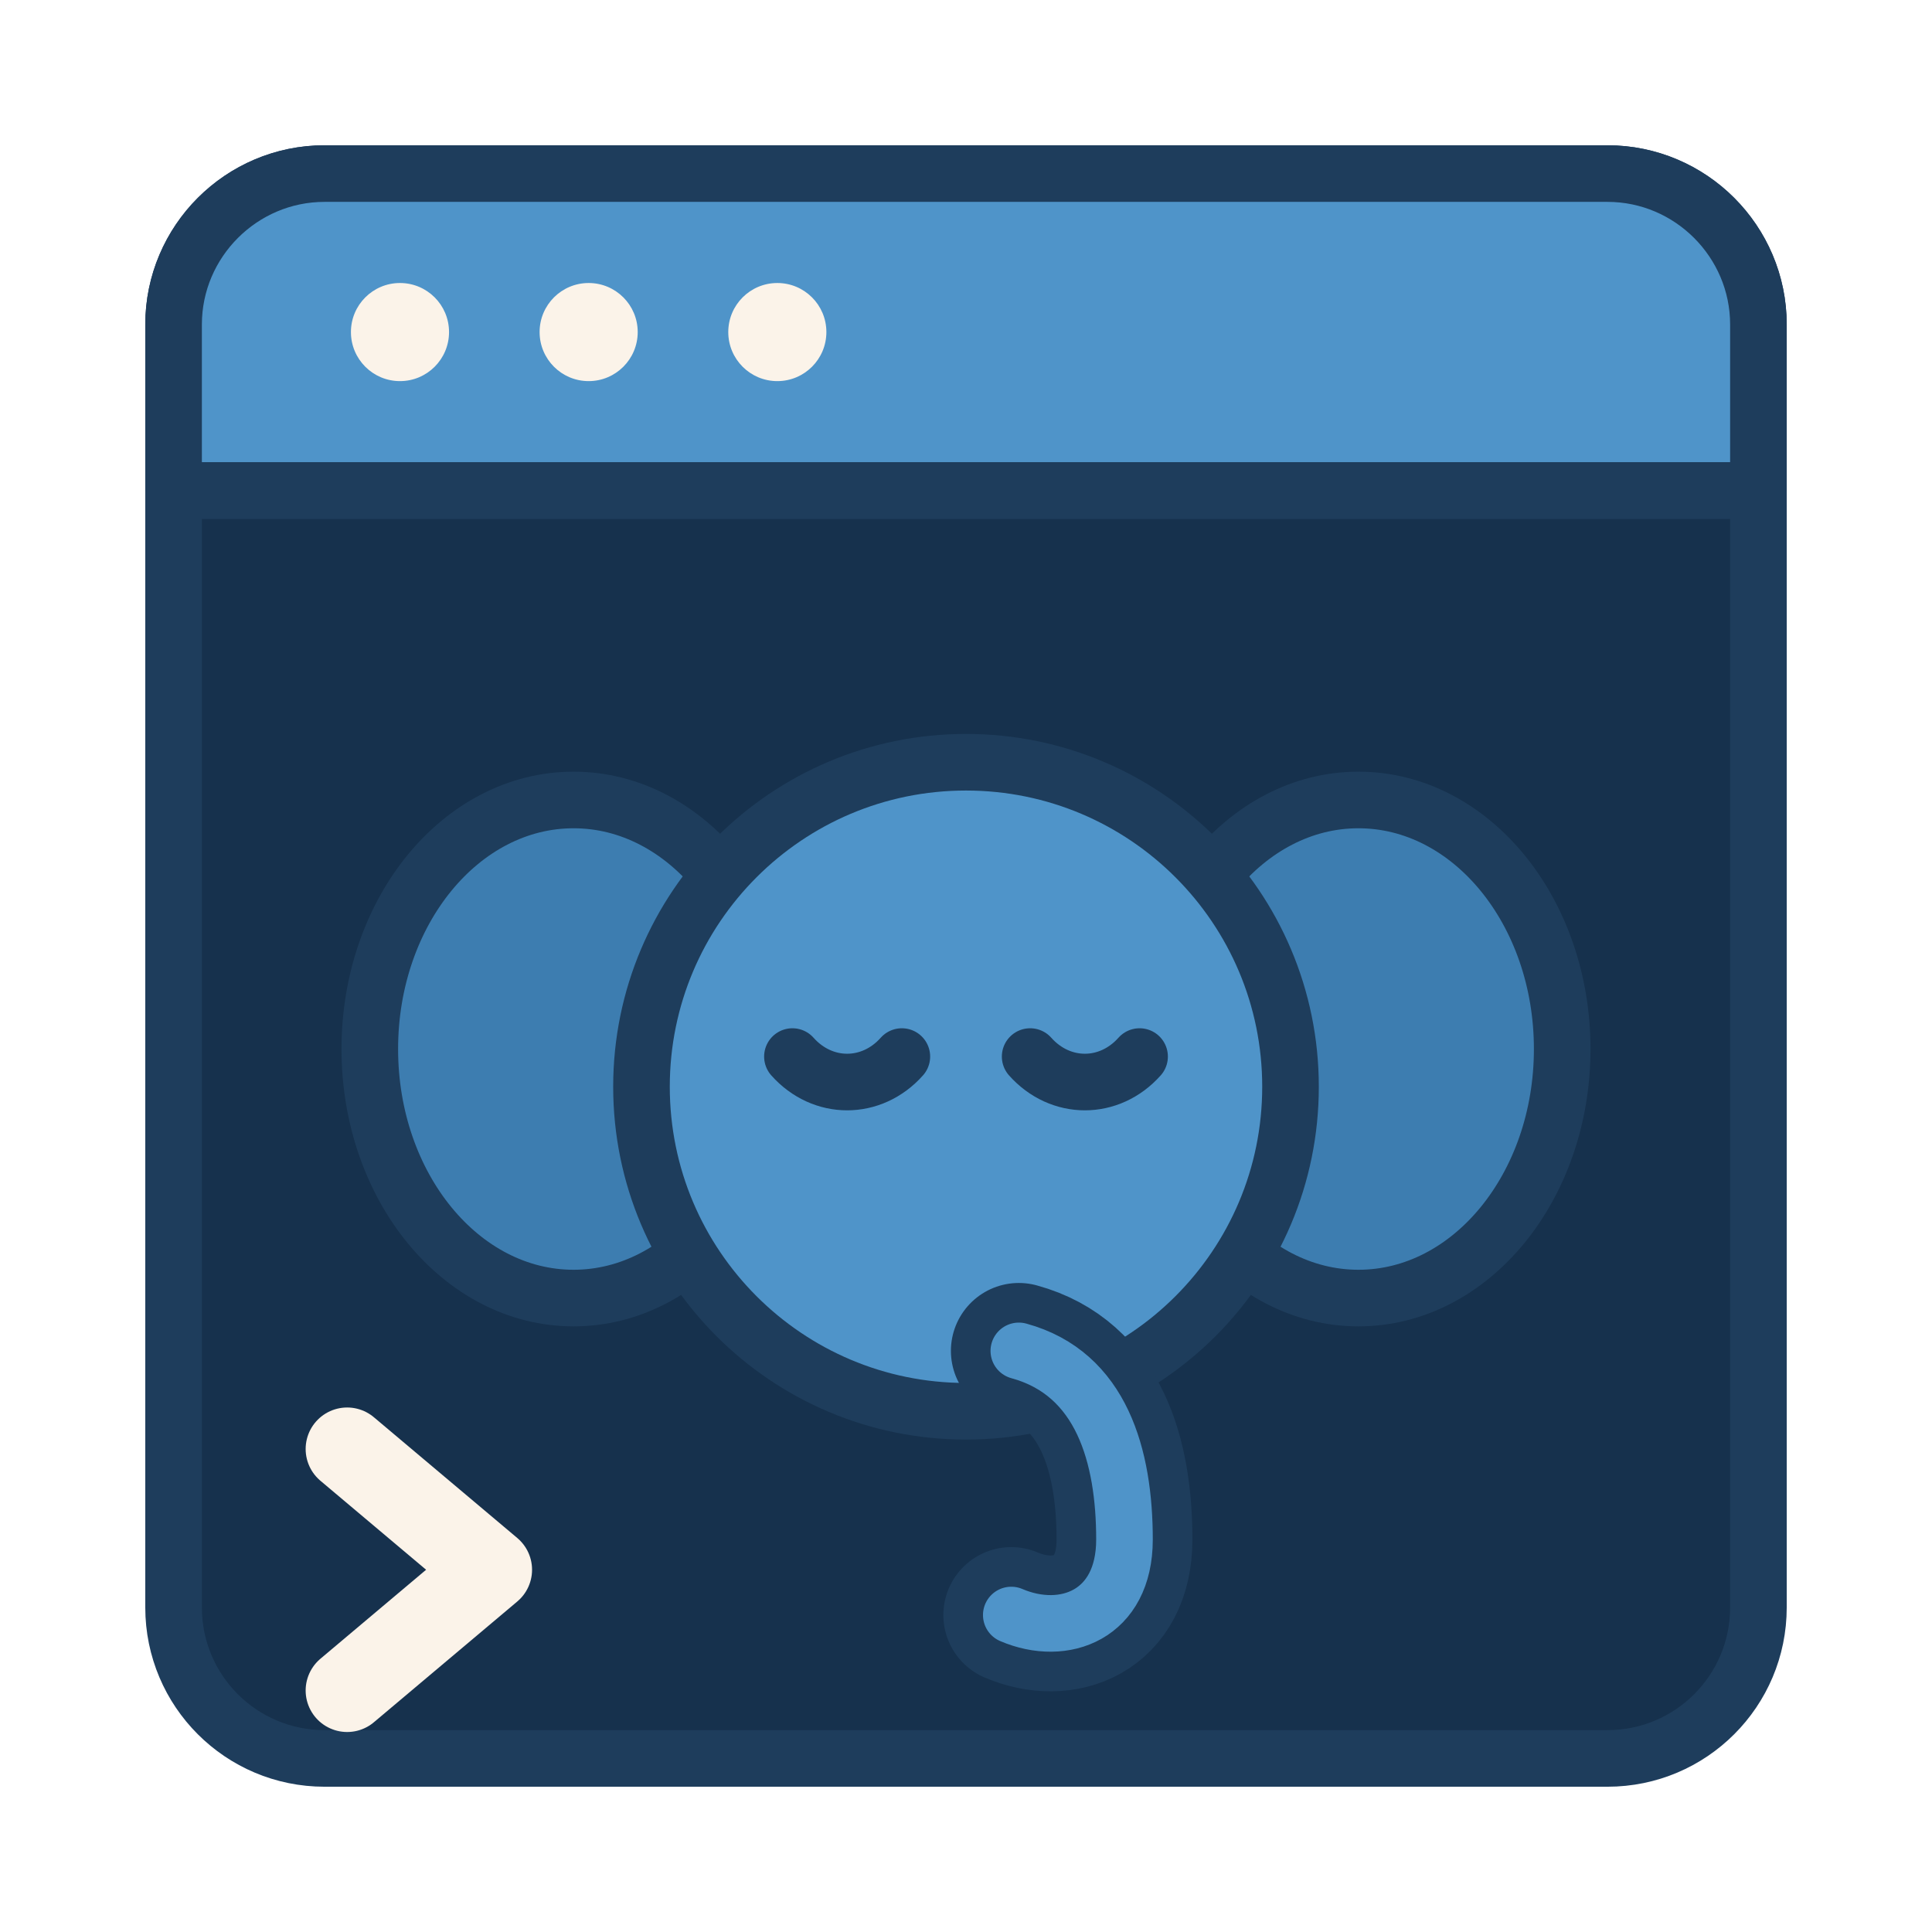
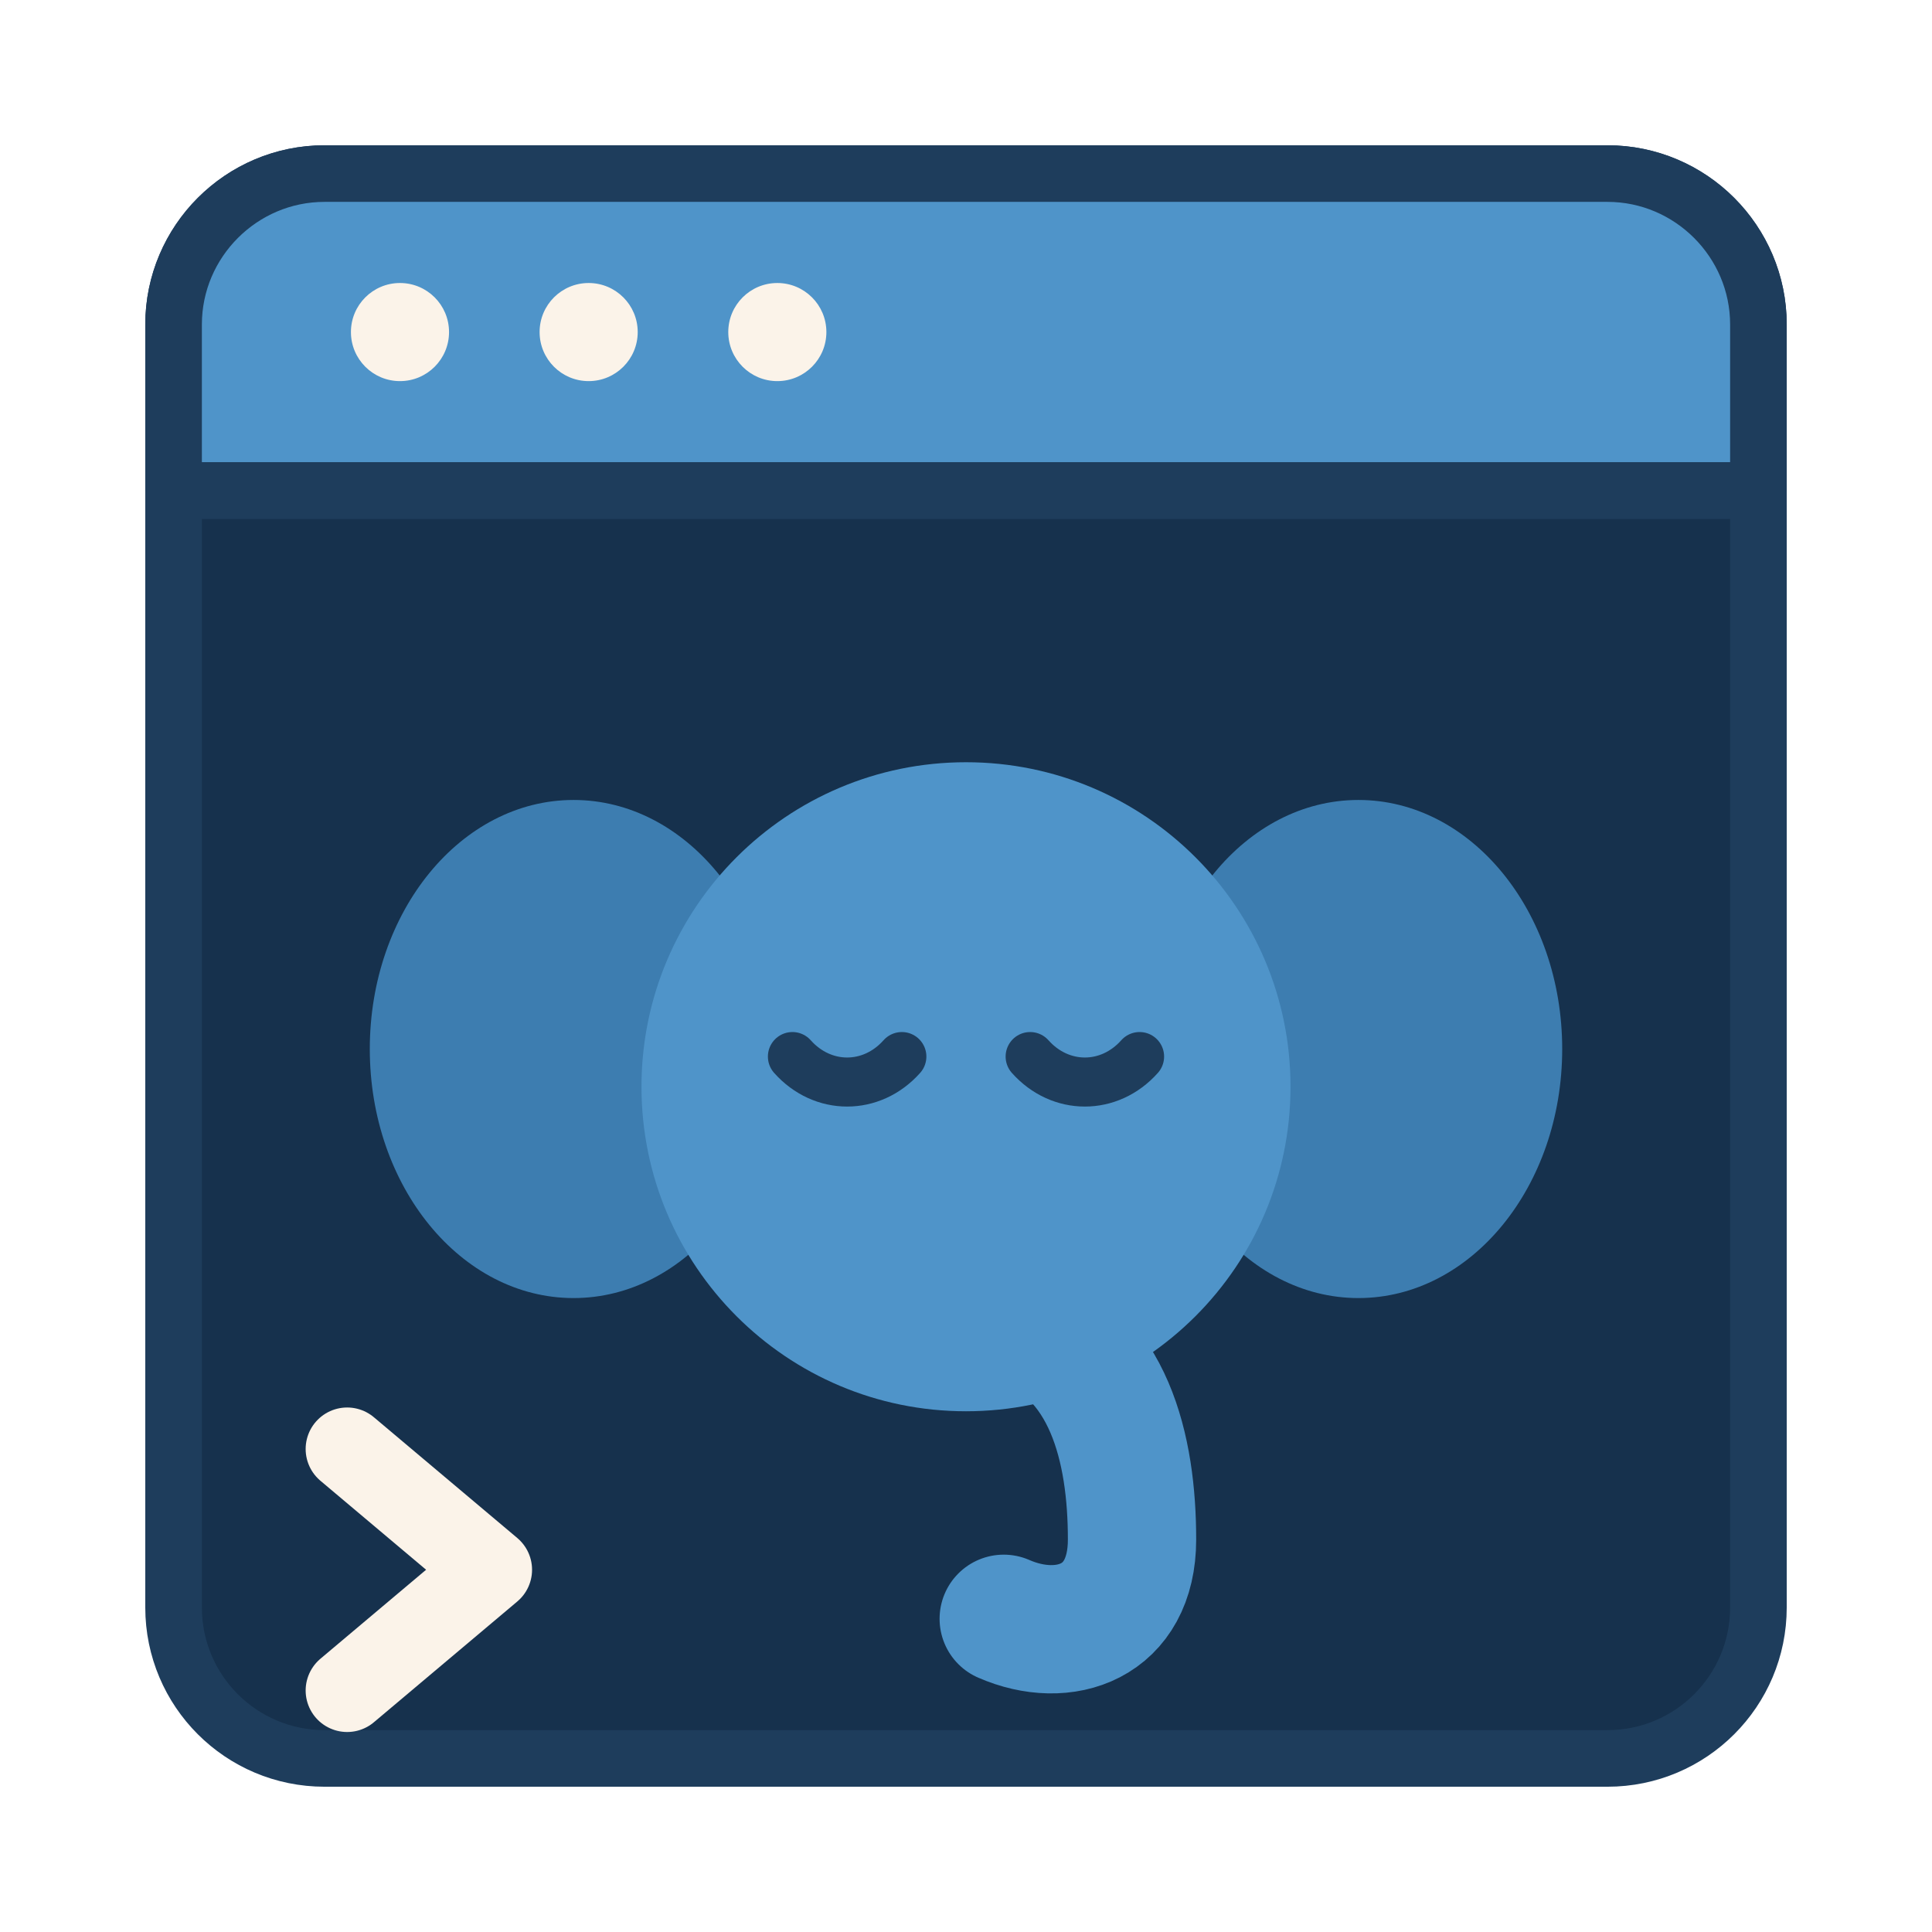
<svg xmlns="http://www.w3.org/2000/svg" width="512" height="512" viewBox="0 0 512 512">
  <g stroke="#1E3D5C" stroke-width="15" stroke-linecap="round" stroke-linejoin="round">
    <rect x="46" y="46" width="420" height="420" rx="40" fill="#16314D" />
    <path d="M 46 130 L 46 86 C 46 64 64 46 86 46 L 426 46 C 448 46 466 64 466 86 L 466 130 Z" fill="#4F94C9" />
    <line x1="46" y1="130" x2="466" y2="130" />
    <circle cx="106" cy="88" r="13" fill="#FBF3E9" stroke="none" />
    <circle cx="156" cy="88" r="13" fill="#FBF3E9" stroke="none" />
    <circle cx="206" cy="88" r="13" fill="#FBF3E9" stroke="none" />
-     <ellipse cx="152" cy="278" rx="54" ry="66" fill="#3D7DB0" />
-     <ellipse cx="360" cy="278" rx="54" ry="66" fill="#3D7DB0" />
-     <circle cx="256" cy="288" r="86" fill="#4F94C9" />
-     <path d="M 210 280 C 218 289, 231 289, 239 280" fill="none" />
-     <path d="M 273 280 C 281 289, 294 289, 302 280" fill="none" />
  </g>
-   <g fill="none" stroke-linecap="round">
-     <path d="M 270 358 C 292 364, 298 386, 298 408 C 298 428, 282 434, 268 428" stroke="#1E3D5C" stroke-width="36" />
-     <path d="M 270 358 C 292 364, 298 386, 298 408 C 298 428, 282 434, 268 428" stroke="#4F94C9" stroke-width="15" />
+   <ellipse cx="152" cy="278" rx="54" ry="66" fill="#3D7DB0" />
+   <ellipse cx="360" cy="278" rx="54" ry="66" fill="#3D7DB0" />
+   <circle cx="256" cy="288" r="86" fill="#4F94C9" />
+   <path d="M 270 350 C 294 358, 300 384, 300 408 C 300 430, 282 436, 266 429" fill="none" stroke="#4F94C9" stroke-width="34" stroke-linecap="round" />
+   <g fill="none" stroke="#1E3D5C" stroke-width="13" stroke-linecap="round">
+     <path d="M 210 280 C 218 289, 231 289, 239 280" />
+     <path d="M 273 280 C 281 289, 294 289, 302 280" />
  </g>
  <path d="M 92 384 L 130 416 L 92 448" fill="none" stroke="#FBF3E9" stroke-width="22" stroke-linecap="round" stroke-linejoin="round" />
</svg>
